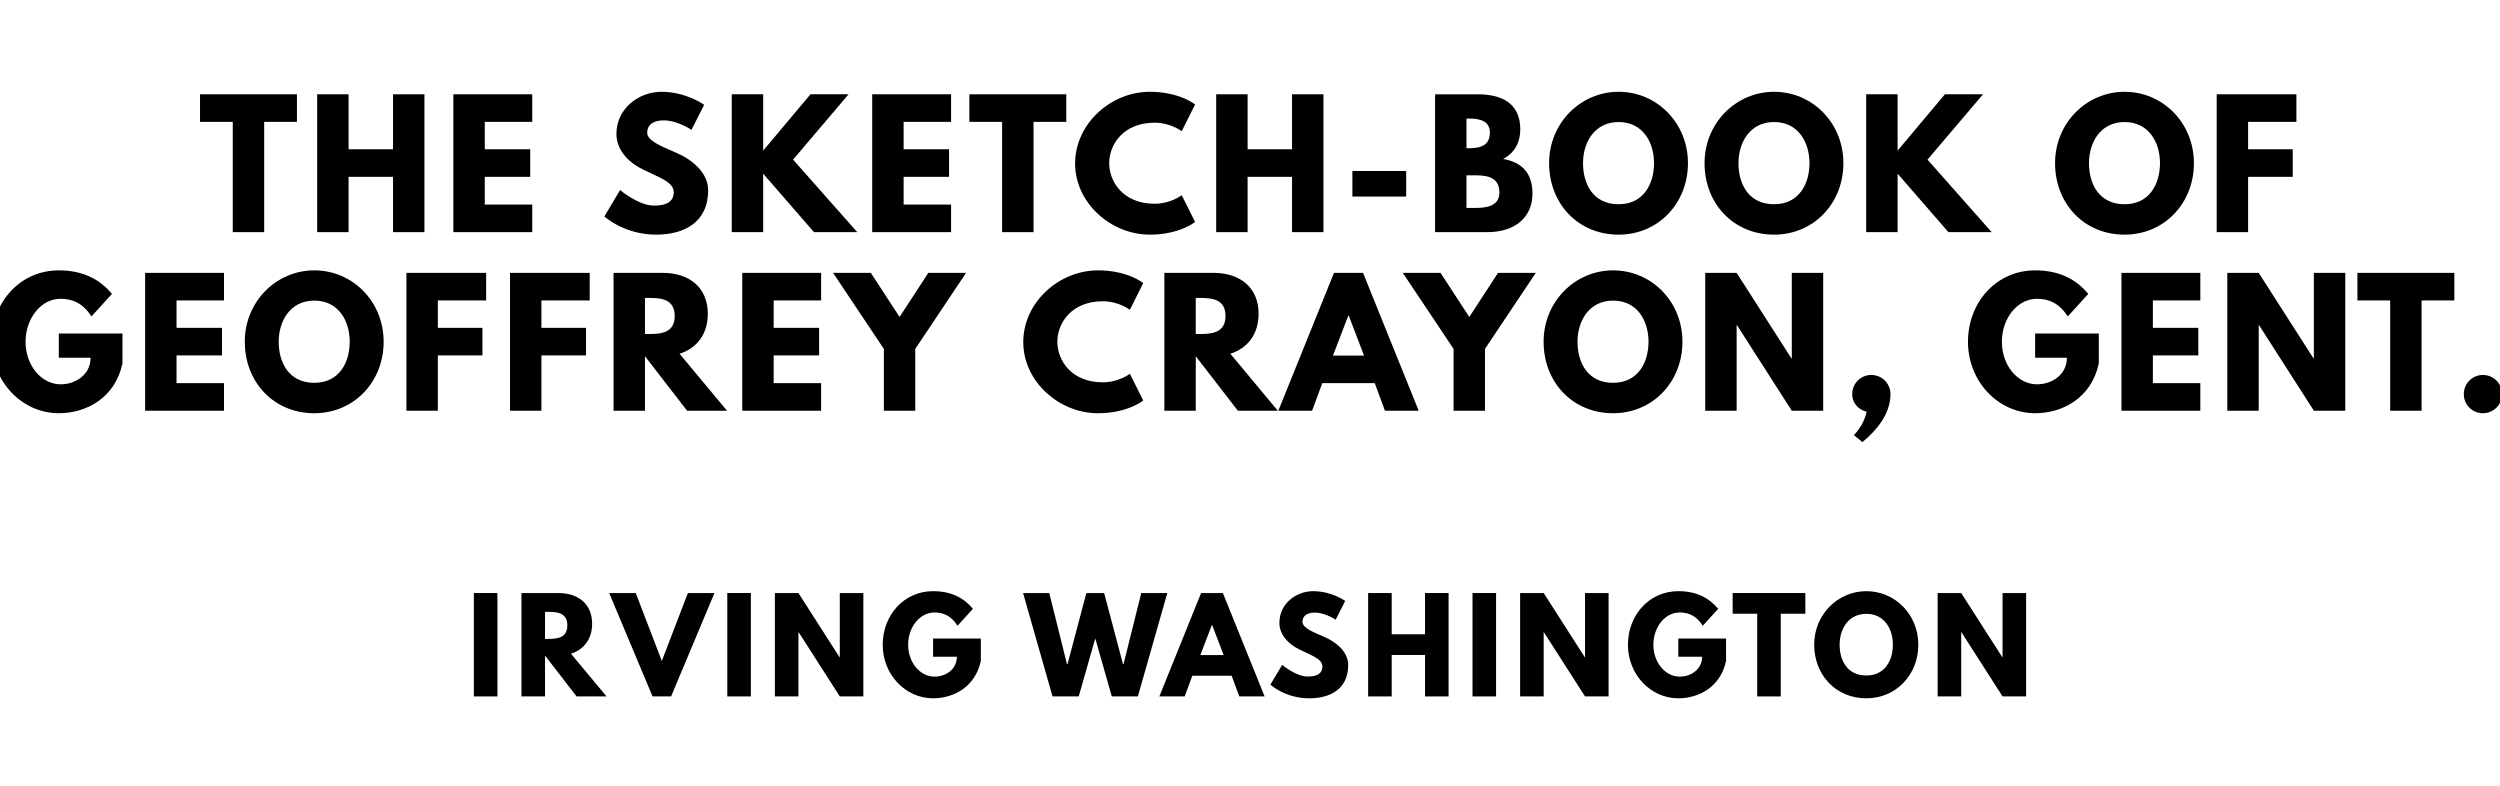
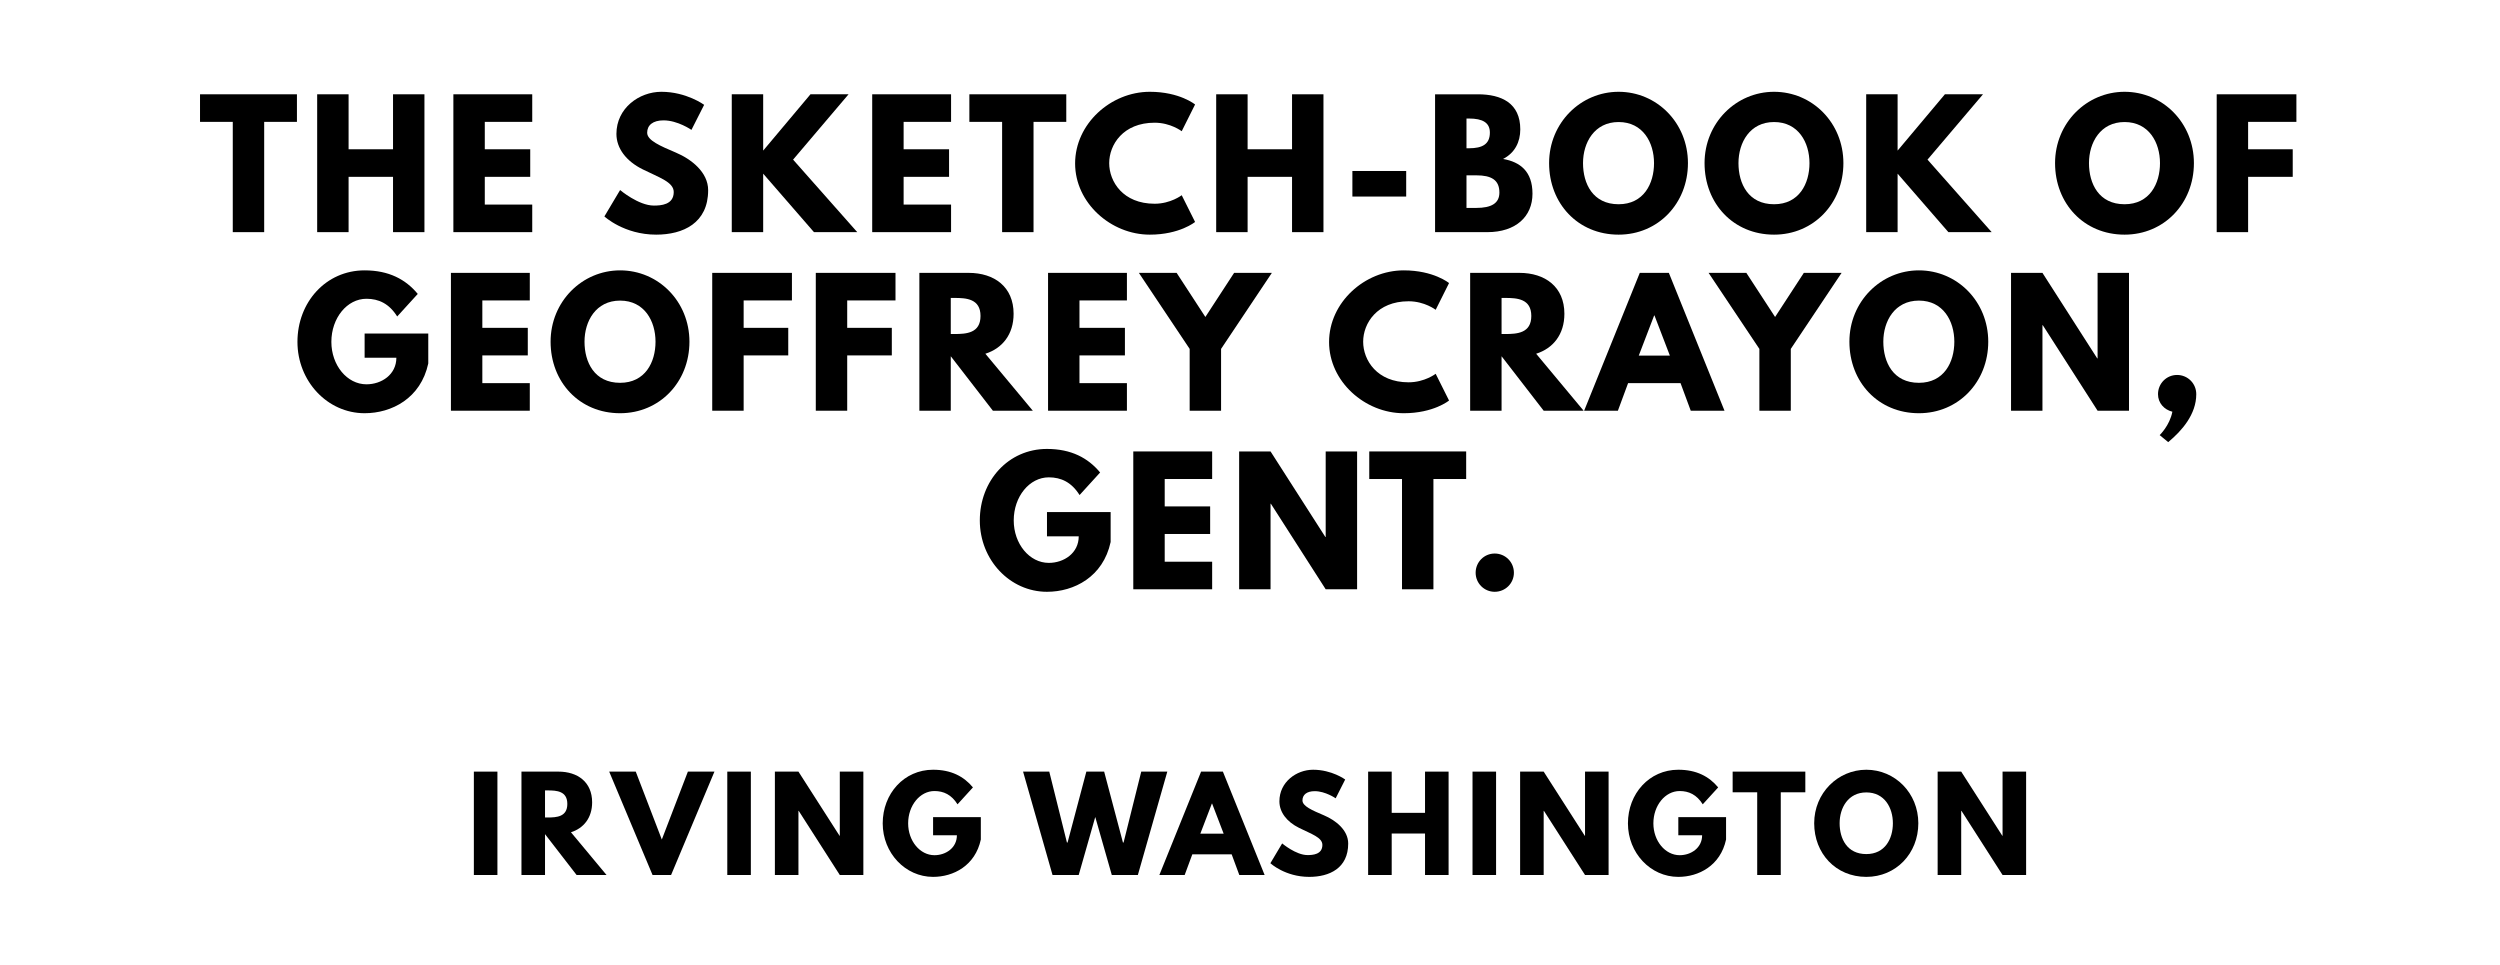
- <svg xmlns="http://www.w3.org/2000/svg" version="1.1" viewBox="0 0 1400 440">
+ <svg xmlns="http://www.w3.org/2000/svg" version="1.1" viewBox="0 0 1400 540">
  <style type="text/css">
		text{
			;
			;
			;
		}

		.title{
			;
		}

		.author{
			;
		}
	</style>
  <g>
    <path d="m 112.013,68.246 18.339,0 0,61.754 17.591,0 0,-61.754 18.339,0 0,-15.439 -54.269,0 0,15.439 z" />
    <path d="m 195.208,99.029 24.889,0 0,30.971 17.591,0 0,-77.193 -17.591,0 0,30.784 -24.889,0 0,-30.784 -17.591,0 0,77.193 17.591,0 0,-30.971 z" />
    <path d="m 298.053,52.807 -44.164,0 0,77.193 44.164,0 0,-15.439 -26.573,0 0,-15.532 25.45,0 0,-15.439 -25.45,0 0,-15.345 26.573,0 0,-15.439 z" />
    <path d="m 370.367,51.404 c -12.444,0 -25.17,9.17 -25.17,23.579 0,8.047 5.427,15.251 14.69,19.836 9.17,4.585 17.404,7.111 17.404,12.725 0,7.205 -7.298,7.579 -11.135,7.579 -8.608,0 -18.901,-8.702 -18.901,-8.702 l -8.795,14.784 c 0,0 10.947,10.199 29.006,10.199 15.064,0 29.099,-6.456 29.099,-24.889 0,-10.105 -9.45,-17.404 -18.058,-21.053 -8.795,-3.743 -16.094,-6.83 -16.094,-11.135 0,-4.211 3.181,-6.924 9.17,-6.924 7.953,0 15.626,5.333 15.626,5.333 l 7.111,-14.035 c 0,0 -9.918,-7.298 -23.953,-7.298 z" />
    <path d="m 480.057,130 -35.93,-40.608 31.064,-36.585 -21.333,0 -26.48,31.532 0,-31.532 -17.591,0 0,77.193 17.591,0 0,-32.749 L 455.823,130 l 24.234,0 z" />
    <path d="m 532.599,52.807 -44.164,0 0,77.193 44.164,0 0,-15.439 -26.573,0 0,-15.532 25.45,0 0,-15.439 -25.45,0 0,-15.345 26.573,0 0,-15.439 z" />
    <path d="m 542.846,68.246 18.339,0 0,61.754 17.591,0 0,-61.754 18.339,0 0,-15.439 -54.269,0 0,15.439 z" />
    <path d="m 646.602,114.094 c -17.684,0 -25.45,-12.351 -25.45,-22.737 0,-10.292 7.766,-22.643 25.45,-22.643 8.982,0 15.158,4.772 15.158,4.772 l 7.485,-14.971 c 0,0 -8.608,-7.111 -25.357,-7.111 -21.895,0 -41.825,17.965 -41.825,40.14 0,22.082 20.023,39.86 41.825,39.86 16.749,0 25.357,-7.111 25.357,-7.111 l -7.485,-14.971 c 0,0 -6.175,4.772 -15.158,4.772 z" />
    <path d="m 698.658,99.029 24.889,0 0,30.971 17.591,0 0,-77.193 -17.591,0 0,30.784 -24.889,0 0,-30.784 -17.591,0 0,77.193 17.591,0 0,-30.971 z" />
    <path d="m 757.339,95.754 0,14.316 30.129,0 0,-14.316 -30.129,0 z" />
    <path d="m 803.64,52.807 0,77.193 29.287,0 c 16,0 25.263,-8.795 25.263,-21.52 0,-12.444 -6.83,-17.778 -16.468,-19.462 6.55,-3.368 9.637,-9.45 9.637,-16.561 0,-14.69 -10.48,-19.649 -23.766,-19.649 l -23.953,0 z m 17.591,30.222 0,-16.655 1.404,0 c 7.673,0 11.696,2.339 11.696,7.86 0,6.456 -4.117,8.795 -11.696,8.795 l -1.404,0 z m 0,33.404 0,-18.246 5.52,0 c 8.327,0 12.912,2.526 12.912,9.637 0,6.082 -4.585,8.608 -12.912,8.608 l -5.52,0 z" />
    <path d="m 867.496,91.357 c 0,22.55 16.094,40.047 38.924,40.047 22.175,0 38.83,-17.497 38.83,-40.047 0,-22.55 -17.404,-39.953 -38.83,-39.953 -21.24,0 -38.924,17.404 -38.924,39.953 z m 18.994,0 c 0,-11.509 6.363,-23.018 19.93,-23.018 13.661,0 19.836,11.509 19.836,23.018 0,11.509 -5.801,23.018 -19.836,23.018 -14.409,0 -19.93,-11.509 -19.93,-23.018 z" />
    <path d="m 954.55,91.357 c 0,22.55 16.094,40.047 38.924,40.047 22.175,0 38.83,-17.497 38.83,-40.047 0,-22.55 -17.404,-39.953 -38.83,-39.953 -21.24,0 -38.924,17.404 -38.924,39.953 z m 18.994,0 c 0,-11.509 6.363,-23.018 19.93,-23.018 13.661,0 19.836,11.509 19.836,23.018 0,11.509 -5.801,23.018 -19.836,23.018 -14.409,0 -19.93,-11.509 -19.93,-23.018 z" />
    <path d="m 1115.335,130 -35.93,-40.608 31.064,-36.585 -21.333,0 -26.48,31.532 0,-31.532 -17.591,0 0,77.193 17.591,0 0,-32.749 28.445,32.749 24.234,0 z" />
    <path d="m 1150.836,91.357 c 0,22.55 16.094,40.047 38.924,40.047 22.175,0 38.83,-17.497 38.83,-40.047 0,-22.55 -17.404,-39.953 -38.83,-39.953 -21.24,0 -38.924,17.404 -38.924,39.953 z m 18.994,0 c 0,-11.509 6.362,-23.018 19.93,-23.018 13.661,0 19.836,11.509 19.836,23.018 0,11.509 -5.801,23.018 -19.836,23.018 -14.409,0 -19.93,-11.509 -19.93,-23.018 z" />
    <path d="m 1285.984,52.807 -44.632,0 0,77.193 17.591,0 0,-30.971 24.983,0 0,-15.439 -24.983,0 0,-15.345 27.041,0 0,-15.439 z" />
  </g>
  <g>
-     <path d="m 68.584,186.772 -35.649,0 0,13.567 17.778,0 c 0,9.45 -8.327,14.877 -16.749,14.877 -10.854,0 -19.649,-10.667 -19.649,-23.766 0,-13.38 8.795,-24.14 19.649,-24.14 6.83,0 12.725,2.713 17.216,9.918 l 11.509,-12.632 c -6.737,-8.14 -16.187,-13.193 -29.754,-13.193 -21.708,0 -37.614,17.871 -37.614,40.047 0,22.082 16.842,39.953 37.614,39.953 15.158,0 31.439,-8.327 35.649,-27.883 l 0,-16.749 z" />
-     <path d="m 125.432,152.807 -44.164,0 0,77.193 44.164,0 0,-15.439 -26.573,0 0,-15.532 25.45,0 0,-15.439 -25.45,0 0,-15.345 26.573,0 0,-15.439 z" />
-     <path d="m 137.083,191.357 c 0,22.55 16.094,40.047 38.924,40.047 22.175,0 38.83,-17.497 38.83,-40.047 0,-22.55 -17.404,-39.953 -38.83,-39.953 -21.24,0 -38.924,17.404 -38.924,39.953 z m 18.994,0 c 0,-11.509 6.363,-23.018 19.93,-23.018 13.661,0 19.836,11.509 19.836,23.018 0,11.509 -5.801,23.018 -19.836,23.018 -14.409,0 -19.93,-11.509 -19.93,-23.018 z" />
-     <path d="m 272.23,152.807 -44.632,0 0,77.193 17.591,0 0,-30.971 24.982,0 0,-15.439 -24.982,0 0,-15.345 27.041,0 0,-15.439 z" />
-     <path d="m 330.227,152.807 -44.632,0 0,77.193 17.591,0 0,-30.971 24.982,0 0,-15.439 -24.982,0 0,-15.345 27.041,0 0,-15.439 z" />
-     <path d="m 343.593,152.807 0,77.193 17.591,0 0,-30.503 23.579,30.503 22.363,0 -26.573,-31.906 c 9.45,-2.994 15.813,-10.76 15.813,-22.363 0,-15.158 -10.854,-22.924 -25.17,-22.924 l -27.602,0 z m 17.591,34.246 0,-20.211 2.058,0 c 6.643,0 14.596,0.468 14.596,10.105 0,9.637 -7.953,10.105 -14.596,10.105 l -2.058,0 z" />
-     <path d="m 459.825,152.807 -44.164,0 0,77.193 44.164,0 0,-15.439 -26.573,0 0,-15.532 25.45,0 0,-15.439 -25.45,0 0,-15.345 26.573,0 0,-15.439 z" />
-     <path d="m 466.517,152.807 28.444,42.573 0,34.62 17.591,0 0,-34.62 28.444,-42.573 -21.146,0 -16.094,24.702 -16.094,-24.702 -21.146,0 z" />
-     <path d="m 617.571,214.094 c -17.684,0 -25.45,-12.351 -25.45,-22.737 0,-10.292 7.766,-22.643 25.45,-22.643 8.982,0 15.158,4.772 15.158,4.772 l 7.485,-14.971 c 0,0 -8.608,-7.111 -25.357,-7.111 -21.895,0 -41.825,17.965 -41.825,40.14 0,22.082 20.023,39.86 41.825,39.86 16.749,0 25.357,-7.111 25.357,-7.111 l -7.485,-14.971 c 0,0 -6.175,4.772 -15.158,4.772 z" />
-     <path d="m 652.036,152.807 0,77.193 17.591,0 0,-30.503 L 693.205,230 l 22.363,0 -26.573,-31.906 c 9.45,-2.994 15.813,-10.76 15.813,-22.363 0,-15.158 -10.854,-22.924 -25.17,-22.924 l -27.602,0 z m 17.591,34.246 0,-20.211 2.058,0 c 6.643,0 14.596,0.468 14.596,10.105 0,9.637 -7.953,10.105 -14.596,10.105 l -2.058,0 z" />
-     <path d="m 763.309,152.807 -16.281,0 -31.158,77.193 18.901,0 5.708,-15.439 29.38,0 5.708,15.439 18.901,0 -31.158,-77.193 z m 0.561,46.316 -17.404,0 8.608,-22.456 0.187,0 8.608,22.456 z" />
-     <path d="m 785.559,152.807 28.444,42.573 0,34.62 17.591,0 0,-34.62 28.444,-42.573 -21.146,0 -16.094,24.702 -16.094,-24.702 -21.146,0 z" />
-     <path d="m 864.415,191.357 c 0,22.55 16.094,40.047 38.924,40.047 22.175,0 38.83,-17.497 38.83,-40.047 0,-22.55 -17.404,-39.953 -38.83,-39.953 -21.24,0 -38.924,17.404 -38.924,39.953 z m 18.994,0 c 0,-11.509 6.363,-23.018 19.93,-23.018 13.661,0 19.836,11.509 19.836,23.018 0,11.509 -5.801,23.018 -19.836,23.018 -14.409,0 -19.93,-11.509 -19.93,-23.018 z" />
-     <path d="m 972.521,182.094 0.187,0 30.69,47.906 17.591,0 0,-77.193 -17.591,0 0,47.906 -0.187,0 -30.69,-47.906 -17.591,0 0,77.193 17.591,0 0,-47.906 z" />
-     <path d="m 1047.9,209.977 c -5.895,0 -10.667,4.772 -10.667,10.76 0,4.959 3.462,8.702 8.047,9.825 -1.497,7.766 -7.111,13.099 -7.111,13.099 l 4.772,3.93 c 7.673,-6.363 15.719,-15.532 15.719,-26.854 0,-5.988 -4.772,-10.76 -10.76,-10.76 z" />
-     <path d="m 1175.331,186.772 -35.649,0 0,13.567 17.778,0 c 0,9.45 -8.328,14.877 -16.749,14.877 -10.854,0 -19.649,-10.667 -19.649,-23.766 0,-13.38 8.795,-24.14 19.649,-24.14 6.83,0 12.725,2.713 17.216,9.918 l 11.509,-12.632 c -6.737,-8.14 -16.187,-13.193 -29.754,-13.193 -21.708,0 -37.614,17.871 -37.614,40.047 0,22.082 16.842,39.953 37.614,39.953 15.158,0 31.439,-8.327 35.649,-27.883 l 0,-16.749 z" />
-     <path d="m 1232.179,152.807 -44.164,0 0,77.193 44.164,0 0,-15.439 -26.573,0 0,-15.532 25.45,0 0,-15.439 -25.45,0 0,-15.345 26.573,0 0,-15.439 z" />
-     <path d="m 1264.882,182.094 0.187,0 30.69,47.906 17.591,0 0,-77.193 -17.591,0 0,47.906 -0.187,0 -30.69,-47.906 -17.591,0 0,77.193 17.591,0 0,-47.906 z" />
-     <path d="m 1320.16,168.246 18.339,0 0,61.754 17.591,0 0,-61.754 18.339,0 0,-15.439 -54.269,0 0,15.439 z" />
-     <path d="m 1390.4,209.977 c -5.895,0 -10.667,4.772 -10.667,10.76 0,5.895 4.772,10.667 10.667,10.667 5.988,0 10.76,-4.772 10.76,-10.667 0,-5.988 -4.772,-10.76 -10.76,-10.76 z" />
+     <path d="m 239.834,186.772 -35.649,0 0,13.567 17.778,0 c 0,9.45 -8.327,14.877 -16.749,14.877 -10.854,0 -19.649,-10.667 -19.649,-23.766 0,-13.38 8.795,-24.14 19.649,-24.14 6.83,0 12.725,2.713 17.216,9.918 l 11.509,-12.632 c -6.737,-8.14 -16.187,-13.193 -29.754,-13.193 -21.708,0 -37.614,17.871 -37.614,40.047 0,22.082 16.842,39.953 37.614,39.953 15.158,0 31.439,-8.327 35.649,-27.883 l 0,-16.749 z" />
+     <path d="m 296.682,152.807 -44.164,0 0,77.193 44.164,0 0,-15.439 -26.573,0 0,-15.532 25.45,0 0,-15.439 -25.45,0 0,-15.345 26.573,0 0,-15.439 z" />
+     <path d="m 308.333,191.357 c 0,22.55 16.094,40.047 38.924,40.047 22.175,0 38.83,-17.497 38.83,-40.047 0,-22.55 -17.404,-39.953 -38.83,-39.953 -21.24,0 -38.924,17.404 -38.924,39.953 z m 18.994,0 c 0,-11.509 6.363,-23.018 19.93,-23.018 13.661,0 19.836,11.509 19.836,23.018 0,11.509 -5.801,23.018 -19.836,23.018 -14.409,0 -19.93,-11.509 -19.93,-23.018 z" />
+     <path d="m 443.48,152.807 -44.632,0 0,77.193 17.591,0 0,-30.971 24.982,0 0,-15.439 -24.982,0 0,-15.345 27.041,0 0,-15.439 z" />
+     <path d="m 501.477,152.807 -44.632,0 0,77.193 17.591,0 0,-30.971 24.982,0 0,-15.439 -24.982,0 0,-15.345 27.041,0 0,-15.439 z" />
+     <path d="m 514.843,152.807 0,77.193 17.591,0 0,-30.503 23.579,30.503 22.363,0 -26.573,-31.906 c 9.45,-2.994 15.813,-10.76 15.813,-22.363 0,-15.158 -10.854,-22.924 -25.17,-22.924 l -27.602,0 z m 17.591,34.246 0,-20.211 2.058,0 c 6.643,0 14.596,0.468 14.596,10.105 0,9.637 -7.953,10.105 -14.596,10.105 l -2.058,0 z" />
+     <path d="m 631.075,152.807 -44.164,0 0,77.193 44.164,0 0,-15.439 -26.573,0 0,-15.532 25.45,0 0,-15.439 -25.45,0 0,-15.345 26.573,0 0,-15.439 z" />
+     <path d="m 637.767,152.807 28.444,42.573 0,34.62 17.591,0 0,-34.62 28.444,-42.573 -21.146,0 -16.094,24.702 -16.094,-24.702 -21.146,0 z" />
+     <path d="m 788.821,214.094 c -17.684,0 -25.45,-12.351 -25.45,-22.737 0,-10.292 7.766,-22.643 25.45,-22.643 8.982,0 15.158,4.772 15.158,4.772 l 7.485,-14.971 c 0,0 -8.608,-7.111 -25.357,-7.111 -21.895,0 -41.825,17.965 -41.825,40.14 0,22.082 20.023,39.86 41.825,39.86 16.749,0 25.357,-7.111 25.357,-7.111 l -7.485,-14.971 c 0,0 -6.175,4.772 -15.158,4.772 z" />
+     <path d="m 823.286,152.807 0,77.193 17.591,0 0,-30.503 23.579,30.503 22.363,0 -26.573,-31.906 c 9.45,-2.994 15.813,-10.76 15.813,-22.363 0,-15.158 -10.854,-22.924 -25.17,-22.924 l -27.602,0 z m 17.591,34.246 0,-20.211 2.058,0 c 6.643,0 14.596,0.468 14.596,10.105 0,9.637 -7.953,10.105 -14.596,10.105 l -2.058,0 z" />
+     <path d="m 934.559,152.807 -16.281,0 -31.158,77.193 18.901,0 5.708,-15.439 29.38,0 5.708,15.439 18.901,0 -31.158,-77.193 z m 0.561,46.316 -17.404,0 8.608,-22.456 0.187,0 8.608,22.456 z" />
+     <path d="m 956.809,152.807 28.444,42.573 0,34.62 17.591,0 0,-34.62 28.445,-42.573 -21.146,0 -16.094,24.702 -16.094,-24.702 -21.146,0 z" />
+     <path d="m 1035.665,191.357 c 0,22.55 16.094,40.047 38.924,40.047 22.175,0 38.83,-17.497 38.83,-40.047 0,-22.55 -17.404,-39.953 -38.83,-39.953 -21.24,0 -38.924,17.404 -38.924,39.953 z m 18.994,0 c 0,-11.509 6.363,-23.018 19.93,-23.018 13.661,0 19.836,11.509 19.836,23.018 0,11.509 -5.801,23.018 -19.836,23.018 -14.409,0 -19.93,-11.509 -19.93,-23.018 z" />
+     <path d="m 1143.771,182.094 0.187,0 30.69,47.906 17.591,0 0,-77.193 -17.591,0 0,47.906 -0.187,0 -30.69,-47.906 -17.591,0 0,77.193 17.591,0 0,-47.906 z" />
+     <path d="m 1219.15,209.977 c -5.895,0 -10.667,4.772 -10.667,10.76 0,4.959 3.462,8.702 8.047,9.825 -1.497,7.766 -7.111,13.099 -7.111,13.099 l 4.772,3.93 c 7.673,-6.363 15.719,-15.532 15.719,-26.854 0,-5.988 -4.772,-10.76 -10.76,-10.76 z" />
  </g>
  <g>
-     <path d="m 278.555,332.105 -13.193,0 0,57.895 13.193,0 0,-57.895 z" />
-     <path d="m 292.018,332.105 0,57.895 13.193,0 0,-22.877 17.684,22.877 16.772,0 -19.93,-23.93 c 7.088,-2.246 11.86,-8.07 11.86,-16.772 0,-11.368 -8.14,-17.193 -18.877,-17.193 l -20.702,0 z m 13.193,25.684 0,-15.158 1.544,0 c 4.982,0 10.947,0.351 10.947,7.579 0,7.228 -5.965,7.579 -10.947,7.579 l -1.544,0 z" />
-     <path d="m 365.424,390 10.386,0 24.281,-57.895 -14.877,0 -14.596,38.035 -14.596,-38.035 -14.877,0 L 365.424,390 Z" />
-     <path d="m 420.474,332.105 -13.193,0 0,57.895 13.193,0 0,-57.895 z" />
-     <path d="m 447.129,354.07 0.14,0 23.018,35.93 13.193,0 0,-57.895 -13.193,0 0,35.93 -0.14,0 -23.018,-35.93 -13.193,0 0,57.895 13.193,0 0,-35.93 z" />
-     <path d="m 549.264,357.579 -26.737,0 0,10.175 13.333,0 c 0,7.088 -6.246,11.158 -12.561,11.158 -8.14,0 -14.737,-8 -14.737,-17.825 0,-10.035 6.596,-18.105 14.737,-18.105 5.123,0 9.544,2.035 12.912,7.439 l 8.632,-9.474 c -5.053,-6.105 -12.14,-9.895 -22.316,-9.895 -16.281,0 -28.211,13.404 -28.211,30.035 0,16.561 12.632,29.965 28.211,29.965 11.368,0 23.579,-6.246 26.737,-20.912 l 0,-12.561 z" />
-     <path d="m 622.606,390 14.596,0 16.491,-57.895 -14.596,0 -9.895,39.719 -0.351,0 -10.526,-39.719 -9.965,0 -10.526,39.719 -0.351,0 -9.895,-39.719 -14.667,0 L 589.413,390 604.08,390 613.343,357.509 622.606,390 Z" />
-     <path d="m 684.82,332.105 -12.211,0 L 649.241,390 l 14.175,0 4.281,-11.579 22.035,0 4.281,11.579 14.175,0 -23.368,-57.895 z m 0.421,34.737 -13.053,0 6.456,-16.842 0.14,0 6.456,16.842 z" />
-     <path d="m 735.341,331.053 c -9.333,0 -18.877,6.877 -18.877,17.684 0,6.035 4.07,11.439 11.018,14.877 6.877,3.439 13.053,5.333 13.053,9.544 0,5.404 -5.474,5.684 -8.351,5.684 -6.456,0 -14.175,-6.526 -14.175,-6.526 l -6.596,11.088 c 0,0 8.211,7.649 21.754,7.649 11.298,0 21.825,-4.842 21.825,-18.667 0,-7.579 -7.088,-13.053 -13.544,-15.789 -6.596,-2.807 -12.07,-5.123 -12.07,-8.351 0,-3.158 2.386,-5.193 6.877,-5.193 5.965,0 11.719,4 11.719,4 l 5.333,-10.526 c 0,0 -7.439,-5.474 -17.965,-5.474 z" />
-     <path d="m 779.35,366.772 18.667,0 0,23.228 13.193,0 0,-57.895 -13.193,0 0,23.088 -18.667,0 0,-23.088 -13.193,0 0,57.895 13.193,0 0,-23.228 z" />
-     <path d="m 837.804,332.105 -13.193,0 0,57.895 13.193,0 0,-57.895 z" />
-     <path d="m 864.459,354.07 0.14,0 23.018,35.93 13.193,0 0,-57.895 -13.193,0 0,35.93 -0.14,0 -23.018,-35.93 -13.193,0 0,57.895 13.193,0 0,-35.93 z" />
-     <path d="m 966.594,357.579 -26.737,0 0,10.175 13.333,0 c 0,7.088 -6.246,11.158 -12.561,11.158 -8.14,0 -14.737,-8 -14.737,-17.825 0,-10.035 6.596,-18.105 14.737,-18.105 5.123,0 9.544,2.035 12.912,7.439 l 8.632,-9.474 c -5.053,-6.105 -12.14,-9.895 -22.316,-9.895 -16.281,0 -28.211,13.404 -28.211,30.035 0,16.561 12.632,29.965 28.211,29.965 11.368,0 23.579,-6.246 26.737,-20.912 l 0,-12.561 z" />
-     <path d="m 970.282,343.684 13.754,0 0,46.316 13.193,0 0,-46.316 13.754,0 0,-11.579 -40.702,0 0,11.579 z" />
-     <path d="m 1015.945,361.018 c 0,16.912 12.07,30.035 29.193,30.035 16.632,0 29.123,-13.123 29.123,-30.035 0,-16.912 -13.053,-29.965 -29.123,-29.965 -15.93,0 -29.193,13.053 -29.193,29.965 z m 14.246,0 c 0,-8.632 4.772,-17.263 14.947,-17.263 10.246,0 14.877,8.632 14.877,17.263 0,8.632 -4.351,17.263 -14.877,17.263 -10.807,0 -14.947,-8.632 -14.947,-17.263 z" />
-     <path d="m 1098.275,354.07 0.14,0 23.017,35.93 13.193,0 0,-57.895 -13.193,0 0,35.93 -0.14,0 -23.018,-35.93 -13.193,0 0,57.895 13.193,0 0,-35.93 z" />
+     <path d="m 621.958,286.772 -35.649,0 0,13.567 17.778,0 c 0,9.45 -8.327,14.877 -16.749,14.877 -10.854,0 -19.649,-10.667 -19.649,-23.766 0,-13.38 8.795,-24.14 19.649,-24.14 6.83,0 12.725,2.713 17.216,9.918 l 11.509,-12.632 c -6.737,-8.14 -16.187,-13.193 -29.754,-13.193 -21.708,0 -37.614,17.871 -37.614,40.047 0,22.082 16.842,39.953 37.614,39.953 15.158,0 31.439,-8.327 35.649,-27.883 l 0,-16.749 z" />
+     <path d="m 678.806,252.807 -44.164,0 0,77.193 44.164,0 0,-15.439 -26.573,0 0,-15.532 25.45,0 0,-15.439 -25.45,0 0,-15.345 26.573,0 0,-15.439 z" />
+     <path d="m 711.509,282.094 0.187,0 30.69,47.906 17.591,0 0,-77.193 -17.591,0 0,47.906 -0.187,0 -30.69,-47.906 -17.591,0 0,77.193 17.591,0 0,-47.906 z" />
+     <path d="m 766.787,268.246 18.339,0 0,61.754 17.591,0 0,-61.754 18.339,0 0,-15.439 -54.269,0 0,15.439 z" />
+     <path d="m 837.026,309.977 c -5.895,0 -10.667,4.772 -10.667,10.76 0,5.895 4.772,10.667 10.667,10.667 5.988,0 10.76,-4.772 10.76,-10.667 0,-5.988 -4.772,-10.76 -10.76,-10.76 z" />
+   </g>
+   <g>
+     <path d="m 278.555,432.105 -13.193,0 0,57.895 13.193,0 0,-57.895 z" />
+     <path d="m 292.018,432.105 0,57.895 13.193,0 0,-22.877 17.684,22.877 16.772,0 -19.93,-23.93 c 7.088,-2.246 11.86,-8.07 11.86,-16.772 0,-11.368 -8.14,-17.193 -18.877,-17.193 l -20.702,0 z m 13.193,25.684 0,-15.158 1.544,0 c 4.982,0 10.947,0.351 10.947,7.579 0,7.228 -5.965,7.579 -10.947,7.579 l -1.544,0 z" />
+     <path d="m 365.424,490 10.386,0 24.281,-57.895 -14.877,0 -14.596,38.035 -14.596,-38.035 -14.877,0 L 365.424,490 Z" />
+     <path d="m 420.474,432.105 -13.193,0 0,57.895 13.193,0 0,-57.895 z" />
+     <path d="m 447.129,454.07 0.14,0 23.018,35.93 13.193,0 0,-57.895 -13.193,0 0,35.93 -0.14,0 -23.018,-35.93 -13.193,0 0,57.895 13.193,0 0,-35.93 z" />
+     <path d="m 549.264,457.579 -26.737,0 0,10.175 13.333,0 c 0,7.088 -6.246,11.158 -12.561,11.158 -8.14,0 -14.737,-8 -14.737,-17.825 0,-10.035 6.596,-18.105 14.737,-18.105 5.123,0 9.544,2.035 12.912,7.439 l 8.632,-9.474 c -5.053,-6.105 -12.14,-9.895 -22.316,-9.895 -16.281,0 -28.211,13.404 -28.211,30.035 0,16.561 12.632,29.965 28.211,29.965 11.368,0 23.579,-6.246 26.737,-20.912 l 0,-12.561 z" />
+     <path d="m 622.606,490 14.596,0 16.491,-57.895 -14.596,0 -9.895,39.719 -0.351,0 -10.526,-39.719 -9.965,0 -10.526,39.719 -0.351,0 -9.895,-39.719 -14.667,0 L 589.413,490 604.08,490 613.343,457.509 622.606,490 Z" />
+     <path d="m 684.82,432.105 -12.211,0 L 649.241,490 l 14.175,0 4.281,-11.579 22.035,0 4.281,11.579 14.175,0 -23.368,-57.895 z m 0.421,34.737 -13.053,0 6.456,-16.842 0.14,0 6.456,16.842 z" />
+     <path d="m 735.341,431.053 c -9.333,0 -18.877,6.877 -18.877,17.684 0,6.035 4.07,11.439 11.018,14.877 6.877,3.439 13.053,5.333 13.053,9.544 0,5.404 -5.474,5.684 -8.351,5.684 -6.456,0 -14.175,-6.526 -14.175,-6.526 l -6.596,11.088 c 0,0 8.211,7.649 21.754,7.649 11.298,0 21.825,-4.842 21.825,-18.667 0,-7.579 -7.088,-13.053 -13.544,-15.789 -6.596,-2.807 -12.07,-5.123 -12.07,-8.351 0,-3.158 2.386,-5.193 6.877,-5.193 5.965,0 11.719,4 11.719,4 l 5.333,-10.526 c 0,0 -7.439,-5.474 -17.965,-5.474 z" />
+     <path d="m 779.35,466.772 18.667,0 0,23.228 13.193,0 0,-57.895 -13.193,0 0,23.088 -18.667,0 0,-23.088 -13.193,0 0,57.895 13.193,0 0,-23.228 z" />
+     <path d="m 837.804,432.105 -13.193,0 0,57.895 13.193,0 0,-57.895 z" />
+     <path d="m 864.459,454.07 0.14,0 23.018,35.93 13.193,0 0,-57.895 -13.193,0 0,35.93 -0.14,0 -23.018,-35.93 -13.193,0 0,57.895 13.193,0 0,-35.93 z" />
+     <path d="m 966.594,457.579 -26.737,0 0,10.175 13.333,0 c 0,7.088 -6.246,11.158 -12.561,11.158 -8.14,0 -14.737,-8 -14.737,-17.825 0,-10.035 6.596,-18.105 14.737,-18.105 5.123,0 9.544,2.035 12.912,7.439 l 8.632,-9.474 c -5.053,-6.105 -12.14,-9.895 -22.316,-9.895 -16.281,0 -28.211,13.404 -28.211,30.035 0,16.561 12.632,29.965 28.211,29.965 11.368,0 23.579,-6.246 26.737,-20.912 l 0,-12.561 z" />
+     <path d="m 970.282,443.684 13.754,0 0,46.316 13.193,0 0,-46.316 13.754,0 0,-11.579 -40.702,0 0,11.579 z" />
+     <path d="m 1015.945,461.018 c 0,16.912 12.07,30.035 29.193,30.035 16.632,0 29.123,-13.123 29.123,-30.035 0,-16.912 -13.053,-29.965 -29.123,-29.965 -15.93,0 -29.193,13.053 -29.193,29.965 z m 14.246,0 c 0,-8.632 4.772,-17.263 14.947,-17.263 10.246,0 14.877,8.632 14.877,17.263 0,8.632 -4.351,17.263 -14.877,17.263 -10.807,0 -14.947,-8.632 -14.947,-17.263 z" />
+     <path d="m 1098.275,454.07 0.14,0 23.017,35.93 13.193,0 0,-57.895 -13.193,0 0,35.93 -0.14,0 -23.018,-35.93 -13.193,0 0,57.895 13.193,0 0,-35.93 z" />
  </g>
</svg>
